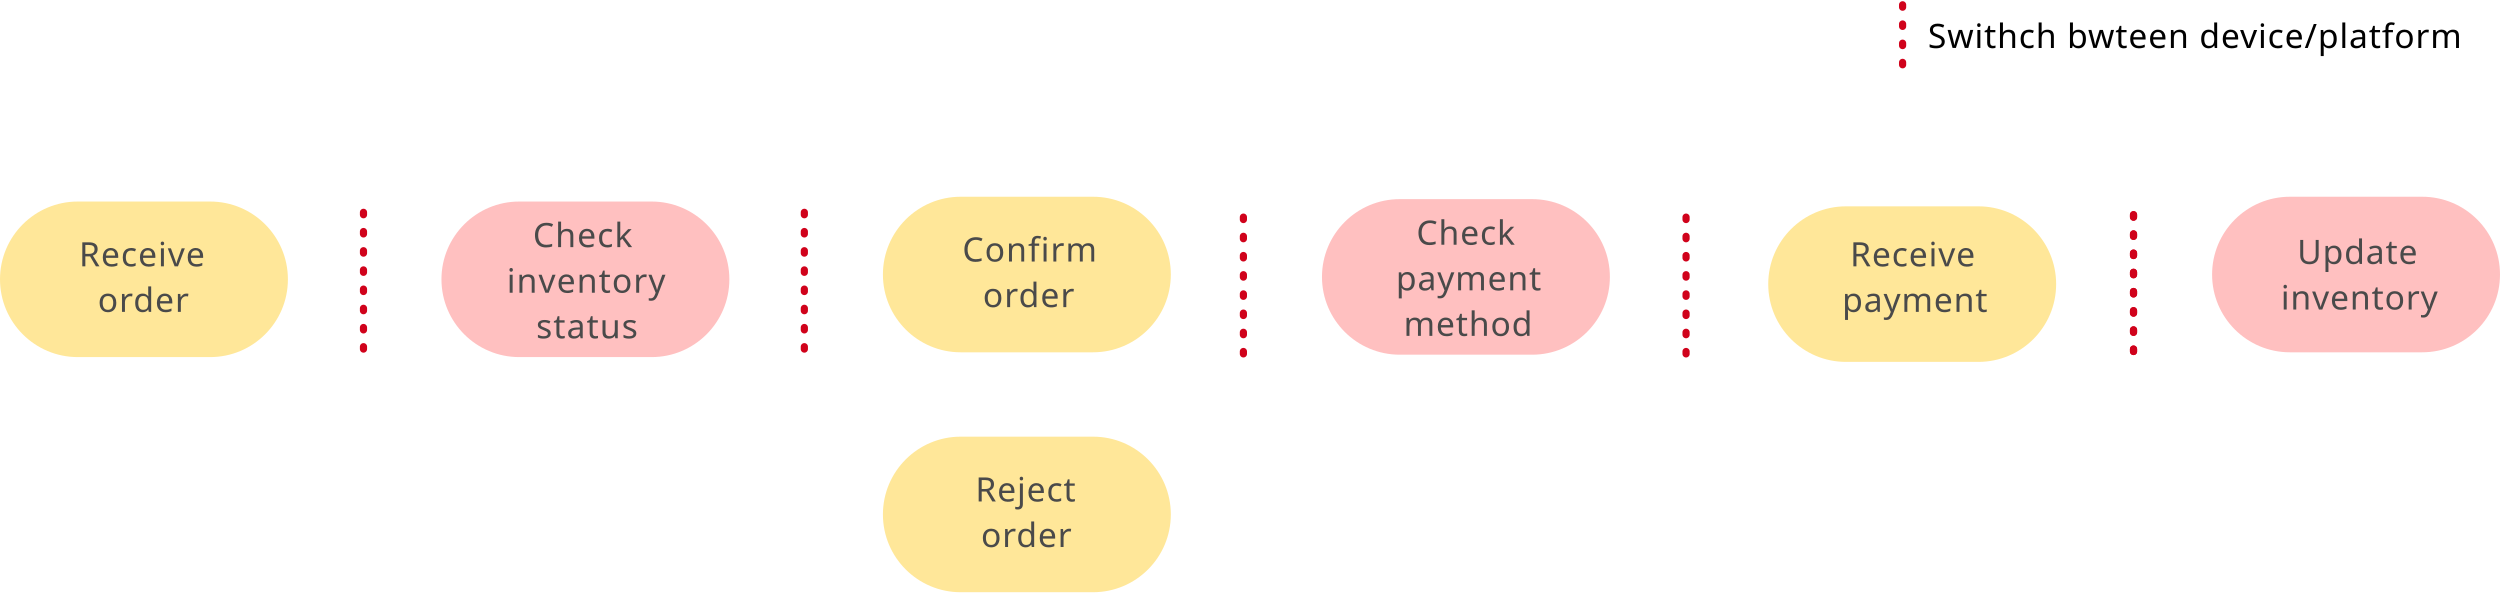
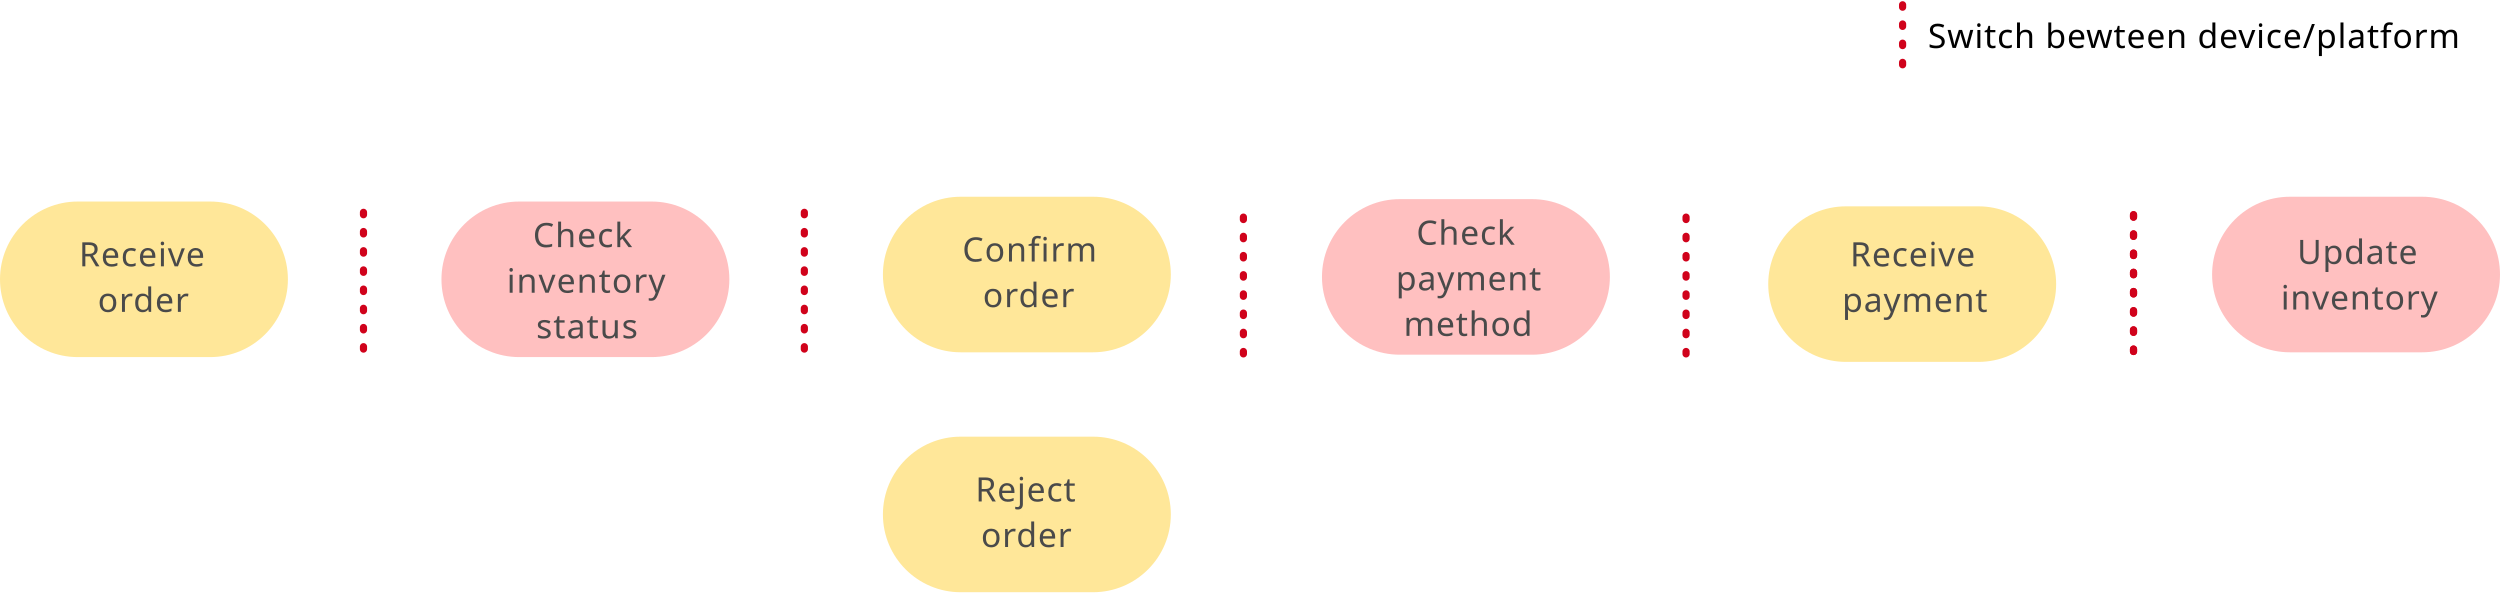
<svg xmlns="http://www.w3.org/2000/svg" width="1042px" height="247px" viewBox="0 0 1042 247" version="1.1">
  <defs />
  <g id="Page-1" stroke="none" stroke-width="1" fill="none" fill-rule="evenodd">
    <g id="Group" transform="translate(0, -56)">
      <rect id="Rectangle" fill="#FFE799" x="0" y="140" width="120" height="64.839" rx="32.419" />
      <rect id="Rectangle" fill="#FFE799" x="368" y="138" width="120" height="64.839" rx="32.419" />
      <rect id="Rectangle" fill="#FFE799" x="368" y="238" width="120" height="64.839" rx="32.419" />
      <rect id="Rectangle" fill="#FFC0C0" x="184" y="140" width="120" height="64.839" rx="32.419" />
      <rect id="Rectangle" fill="#FFC0C0" x="551" y="139" width="120" height="64.839" rx="32.419" />
      <text id="Receive-order" font-family="AvenirNext-Medium, Avenir Next" font-size="14" font-weight="400" letter-spacing="0.431" fill="#4A4A4A">
        <tspan x="32.946" y="167">Receive </tspan>
        <tspan x="40.755" y="186">order</tspan>
      </text>
      <text id="Check-inventory-stat" font-family="AvenirNext-Medium, Avenir Next" font-size="14" font-weight="400" letter-spacing="0.471" fill="#4A4A4A">
        <tspan x="222.12" y="159">Check </tspan>
        <tspan x="211.244" y="178">inventory </tspan>
        <tspan x="223.466" y="197">status</tspan>
      </text>
      <text id="Confirm-order" font-family="AvenirNext-Medium, Avenir Next" font-size="14" font-weight="400" letter-spacing="0.471" fill="#4A4A4A">
        <tspan x="401.109" y="165">Confirm</tspan>
        <tspan x="409.654" y="184">order</tspan>
      </text>
      <text id="Check-payment-method" font-family="AvenirNext-Medium, Avenir Next" font-size="14" font-weight="400" letter-spacing="0.377" fill="#4A4A4A">
        <tspan x="590.355" y="158">Check</tspan>
        <tspan x="581.823" y="177">payment </tspan>
        <tspan x="585.043" y="196">method</tspan>
      </text>
      <rect id="Rectangle" fill="#FFE799" x="737" y="142" width="120" height="64.839" rx="32.419" />
      <text id="Receive-payment" font-family="AvenirNext-Medium, Avenir Next" font-size="14" font-weight="400" letter-spacing="0.377" fill="#4A4A4A">
        <tspan x="771.134" y="167">Receive </tspan>
        <tspan x="767.823" y="186">payment</tspan>
      </text>
      <rect id="Rectangle" fill="#FFC0C0" x="922" y="138" width="120" height="64.839" rx="32.419" />
      <text id="Update-inventory" font-family="AvenirNext-Medium, Avenir Next" font-size="14" font-weight="400" letter-spacing="0.377" fill="#4A4A4A">
        <tspan x="957.464" y="166">Update</tspan>
        <tspan x="950.668" y="185">inventory</tspan>
      </text>
      <text id="Reject-order" font-family="AvenirNext-Medium, Avenir Next" font-size="14" font-weight="400" letter-spacing="0.377" fill="#4A4A4A">
        <tspan x="406.552" y="265">Reject</tspan>
        <tspan x="408.889" y="284">order</tspan>
      </text>
      <path id="Line" d="M179,174.5 L170,170 L170,179 L179,174.5 Z M124.5,175 L170.5,175 L171,175 L171,174 L170.5,174 L124.5,174 L124,174 L124,175 L124.5,175 Z" fill="#000000" fill-rule="nonzero" style="mix-blend-mode: saturation;" />
      <path id="Line" d="M362,174.25 L353,169.75 L353,178.75 L362,174.25 Z M307.5,174.75 L353.5,174.75 L354,174.75 L354,173.75 L353.5,173.75 L307.5,173.75 L307,173.75 L307,174.75 L307.5,174.75 Z" fill="#000000" fill-rule="nonzero" style="mix-blend-mode: saturation;" />
      <path id="Line" d="M546,174.25 L537,169.75 L537,178.75 L546,174.25 Z M491.5,174.75 L537.5,174.75 L538,174.75 L538,173.75 L537.5,173.75 L491.5,173.75 L491,173.75 L491,174.75 L491.5,174.75 Z" fill="#000000" fill-rule="nonzero" style="mix-blend-mode: saturation;" />
      <path id="Line" d="M730,174.25 L721,169.75 L721,178.75 L730,174.25 Z M675.5,174.75 L721.5,174.75 L722,174.75 L722,173.75 L721.5,173.75 L675.5,173.75 L675,173.75 L675,174.75 L675.5,174.75 Z" fill="#000000" fill-rule="nonzero" style="mix-blend-mode: saturation;" />
      <path id="Line" d="M916,174.25 L907,169.75 L907,178.75 L916,174.25 Z M861.5,174.75 L907.5,174.75 L908,174.75 L908,173.75 L907.5,173.75 L861.5,173.75 L861,173.75 L861,174.75 L861.5,174.75 Z" fill="#000000" fill-rule="nonzero" style="mix-blend-mode: saturation;" />
      <path id="Line" d="M362.76,264.927 L361.919,254.9 L354.234,259.583 L362.76,264.927 Z M307.073,174.51 L357.922,257.948 L358.182,258.375 L359.036,257.855 L358.776,257.428 L307.927,173.99 L307.667,173.563 L306.813,174.083 L307.073,174.51 Z" fill="#000000" fill-rule="nonzero" style="mix-blend-mode: saturation;" />
      <path d="M151.5,144.5 L151.5,207.5" id="Line-2" stroke="#D0021B" stroke-width="3" stroke-linecap="round" stroke-linejoin="bevel" stroke-dasharray="1,7" />
      <path d="M889.25,145.5 L889.25,208.5" id="Line-2" stroke="#D0021B" stroke-width="3" stroke-linecap="round" stroke-linejoin="bevel" stroke-dasharray="1,7" />
      <path d="M335.25,144.5 L335.25,207.5" id="Line-2" stroke="#D0021B" stroke-width="3" stroke-linecap="round" stroke-linejoin="bevel" stroke-dasharray="1,7" />
      <path d="M518.25,146.5 L518.25,209.5" id="Line-2" stroke="#D0021B" stroke-width="3" stroke-linecap="round" stroke-linejoin="bevel" stroke-dasharray="1,7" />
      <path d="M889.25,145.5 L889.25,208.5" id="Line-2" stroke="#D0021B" stroke-width="3" stroke-linecap="round" stroke-linejoin="bevel" stroke-dasharray="1,7" />
      <path d="M702.75,146.5 L702.75,209.5" id="Line-2" stroke="#D0021B" stroke-width="3" stroke-linecap="round" stroke-linejoin="bevel" stroke-dasharray="1,7" />
      <path d="M793,58 L793,88" id="Line-2" stroke="#D0021B" stroke-width="3" stroke-linecap="round" stroke-linejoin="bevel" stroke-dasharray="1,7" />
      <text id="Swithch-bwteen-devic" font-family="AvenirNext-Medium, Avenir Next" font-size="14" font-weight="400" letter-spacing="0.377" fill="#000000">
-         <tspan x="803.544" y="76">Swithch bwteen device/platform </tspan>
+         <tspan x="803.544" y="76">Switch bewteen device/platform </tspan>
      </text>
    </g>
  </g>
</svg>
